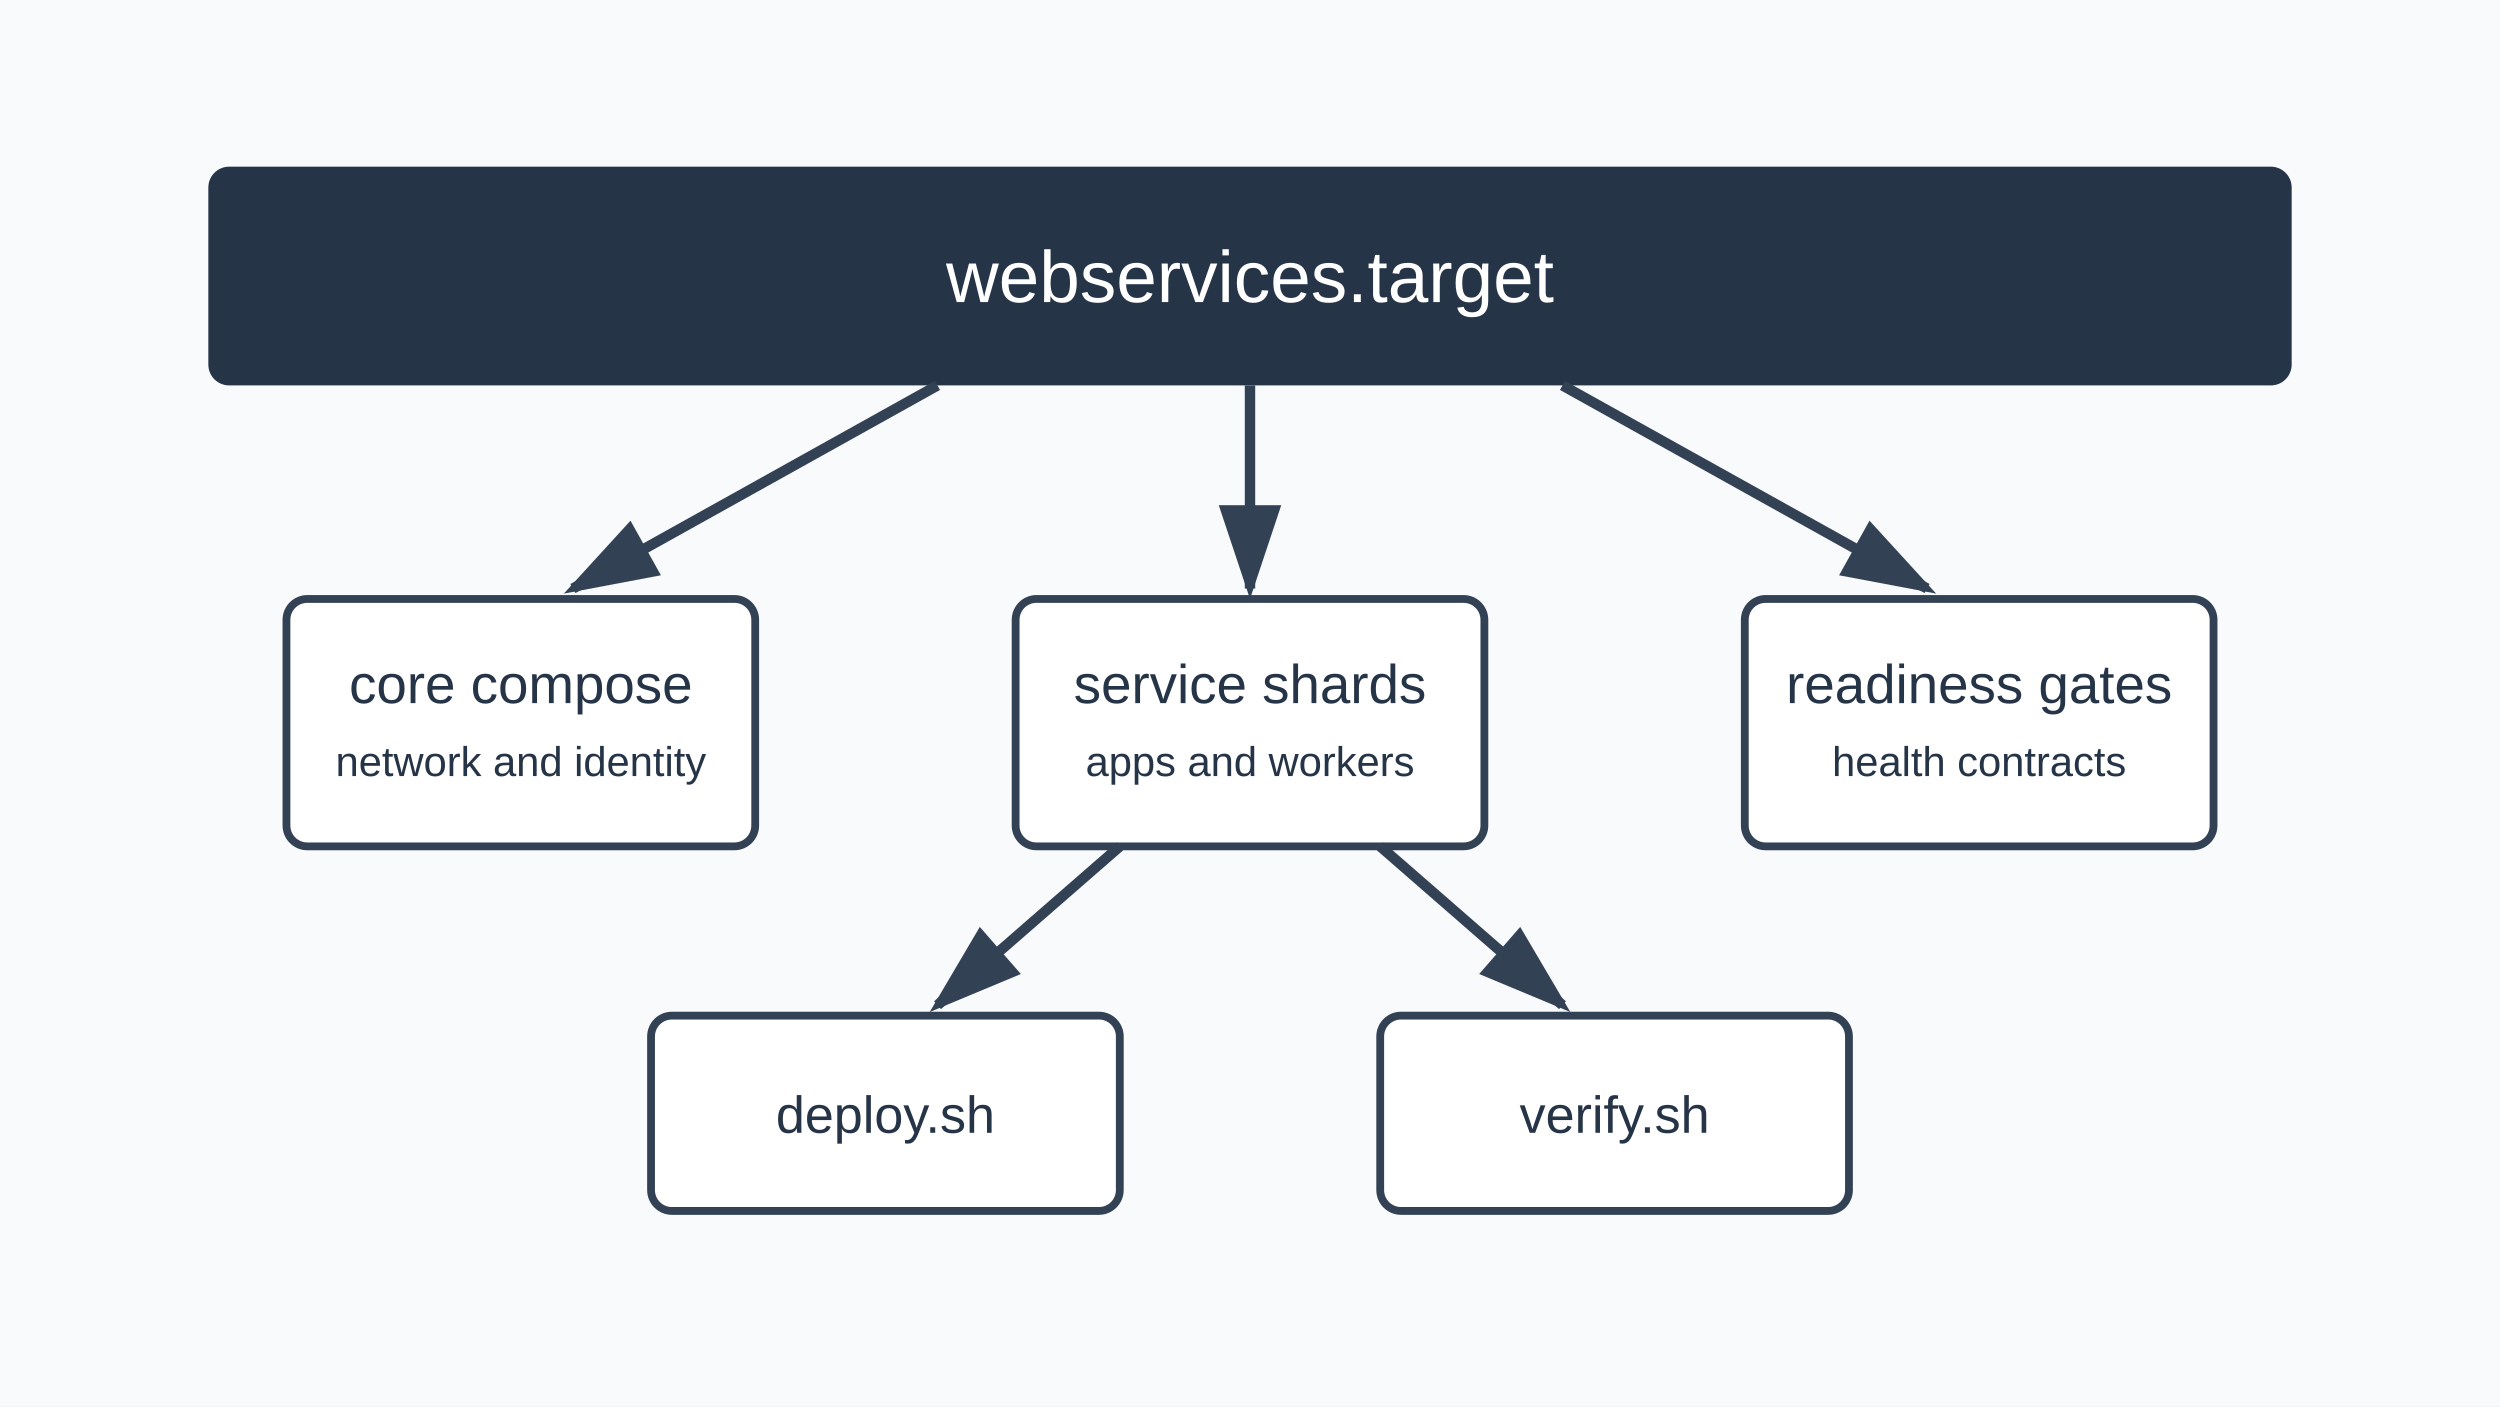
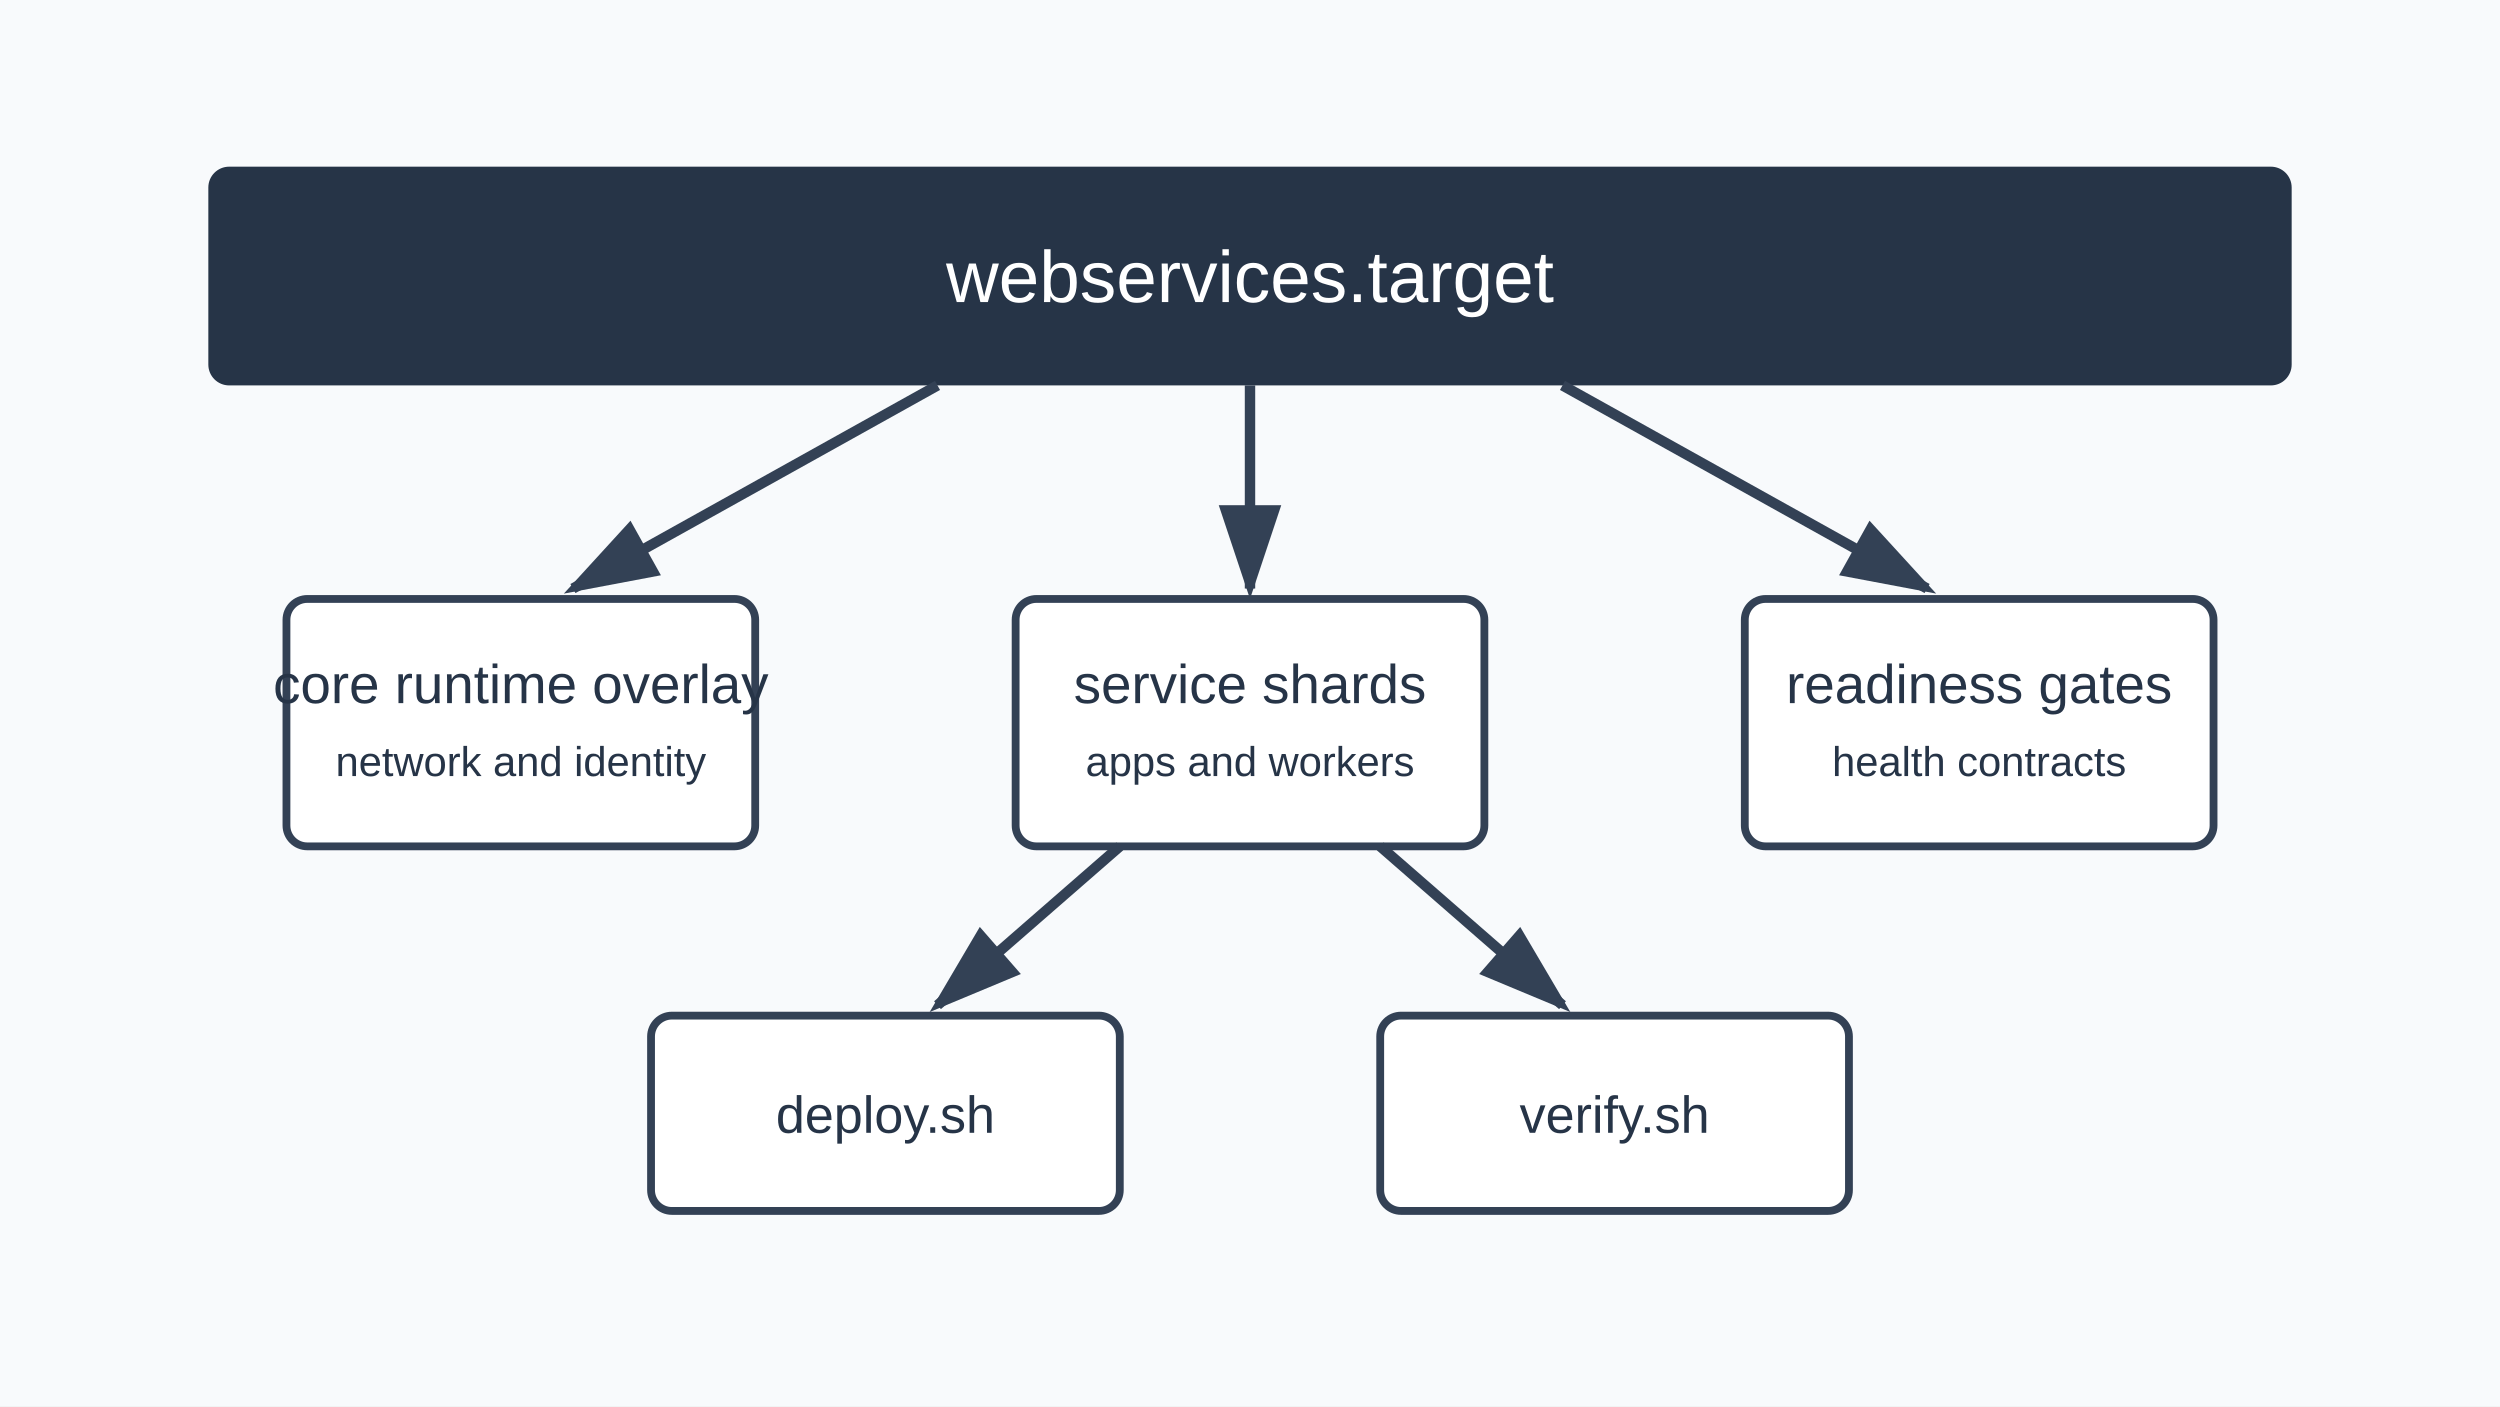
<svg xmlns="http://www.w3.org/2000/svg" width="960" height="540" viewBox="0 0 960 540" role="img" aria-labelledby="title desc">
  <rect width="960" height="540" fill="#f8fafc" />
  <rect x="80" y="64" width="800" height="84" rx="8" fill="#263447" />
  <text x="480" y="116" fill="#ffffff" font-family="Arial, sans-serif" font-size="28" text-anchor="middle">webservices.target</text>
  <g fill="#ffffff" stroke="#334155" stroke-width="3">
    <rect x="110" y="230" width="180" height="95" rx="8" />
    <rect x="390" y="230" width="180" height="95" rx="8" />
    <rect x="670" y="230" width="180" height="95" rx="8" />
    <rect x="250" y="390" width="180" height="75" rx="8" />
    <rect x="530" y="390" width="180" height="75" rx="8" />
  </g>
  <g fill="#263447" font-family="Arial, sans-serif" text-anchor="middle">
-     <text x="200" y="270" font-size="21">core compose</text>
+     <text x="200" y="270" font-size="21">core runtime overlay</text>
    <text x="200" y="298" font-size="16">network and identity</text>
    <text x="480" y="270" font-size="21">service shards</text>
    <text x="480" y="298" font-size="16">apps and workers</text>
    <text x="760" y="270" font-size="21">readiness gates</text>
    <text x="760" y="298" font-size="16">health contracts</text>
    <text x="340" y="435" font-size="20">deploy.sh</text>
    <text x="620" y="435" font-size="20">verify.sh</text>
  </g>
  <g stroke="#334155" stroke-width="4" fill="none" marker-end="url(#arrow)">
    <path d="M360 148 L220 226" />
    <path d="M480 148 V226" />
    <path d="M600 148 L740 226" />
    <path d="M430 325 L360 386" />
    <path d="M530 325 L600 386" />
  </g>
  <defs>
    <marker id="arrow" markerWidth="10" markerHeight="10" refX="8" refY="3" orient="auto">
      <path d="M0,0 L0,6 L9,3 z" fill="#334155" />
    </marker>
  </defs>
</svg>
